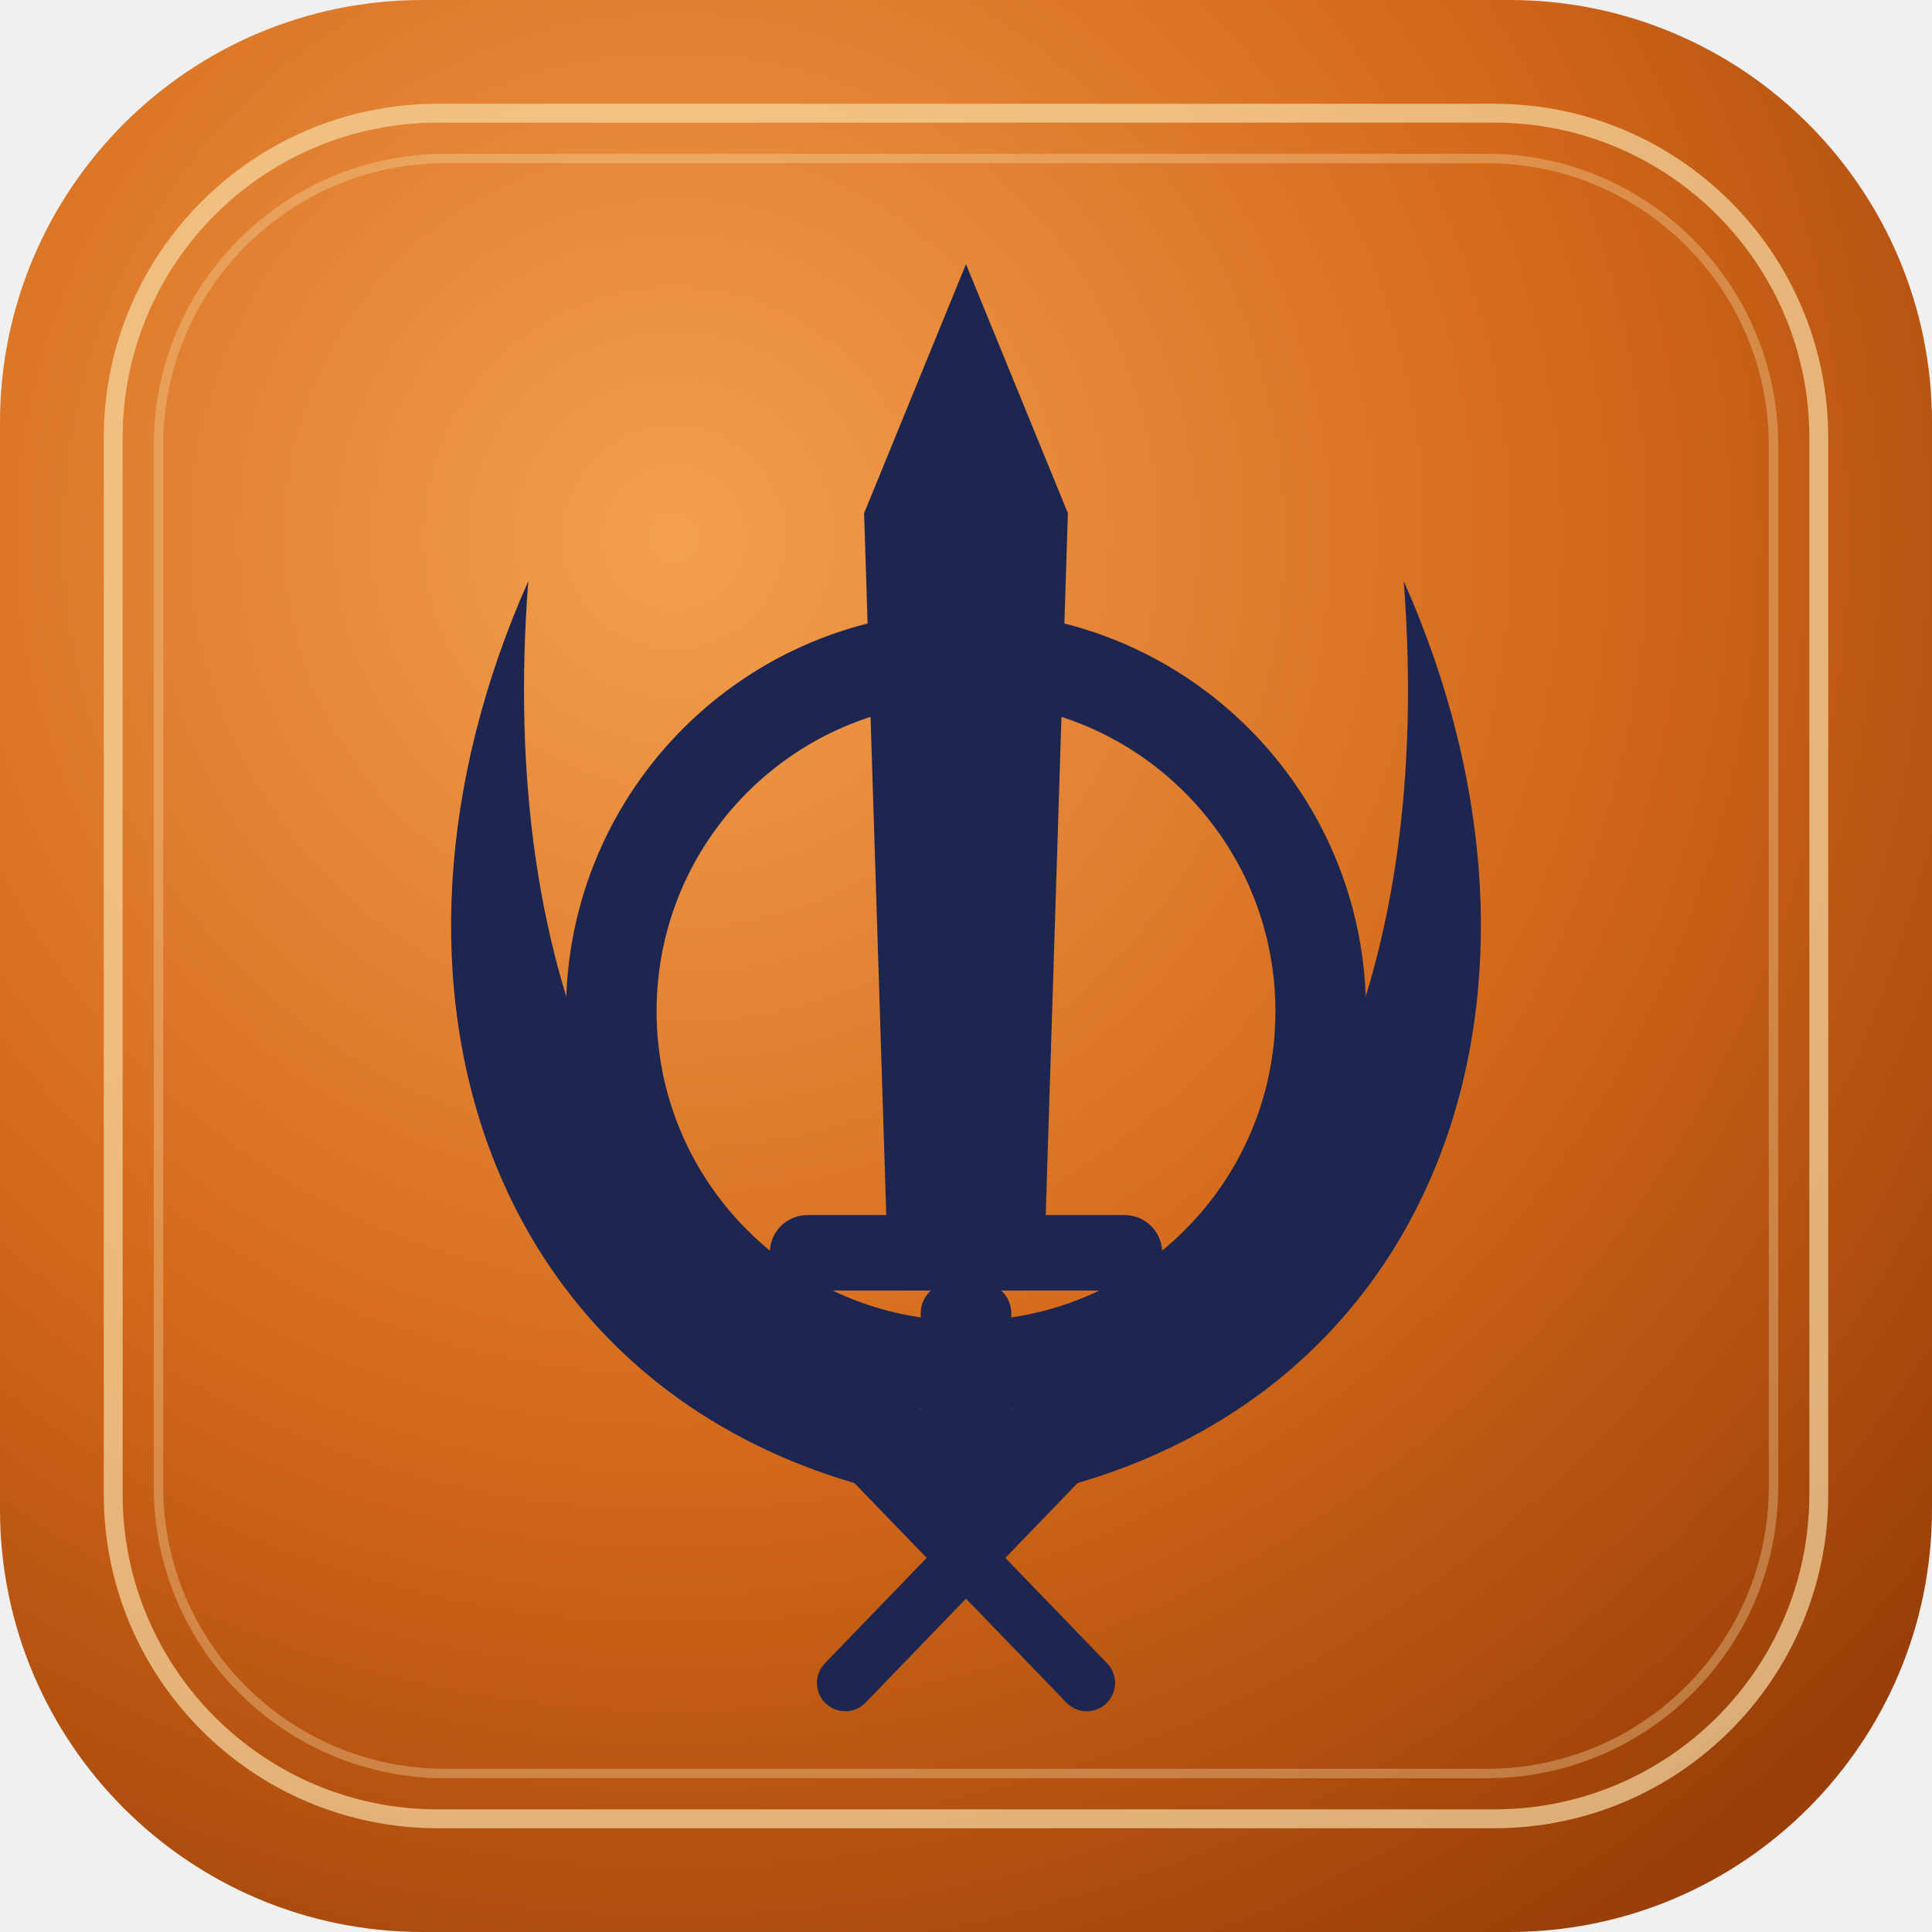
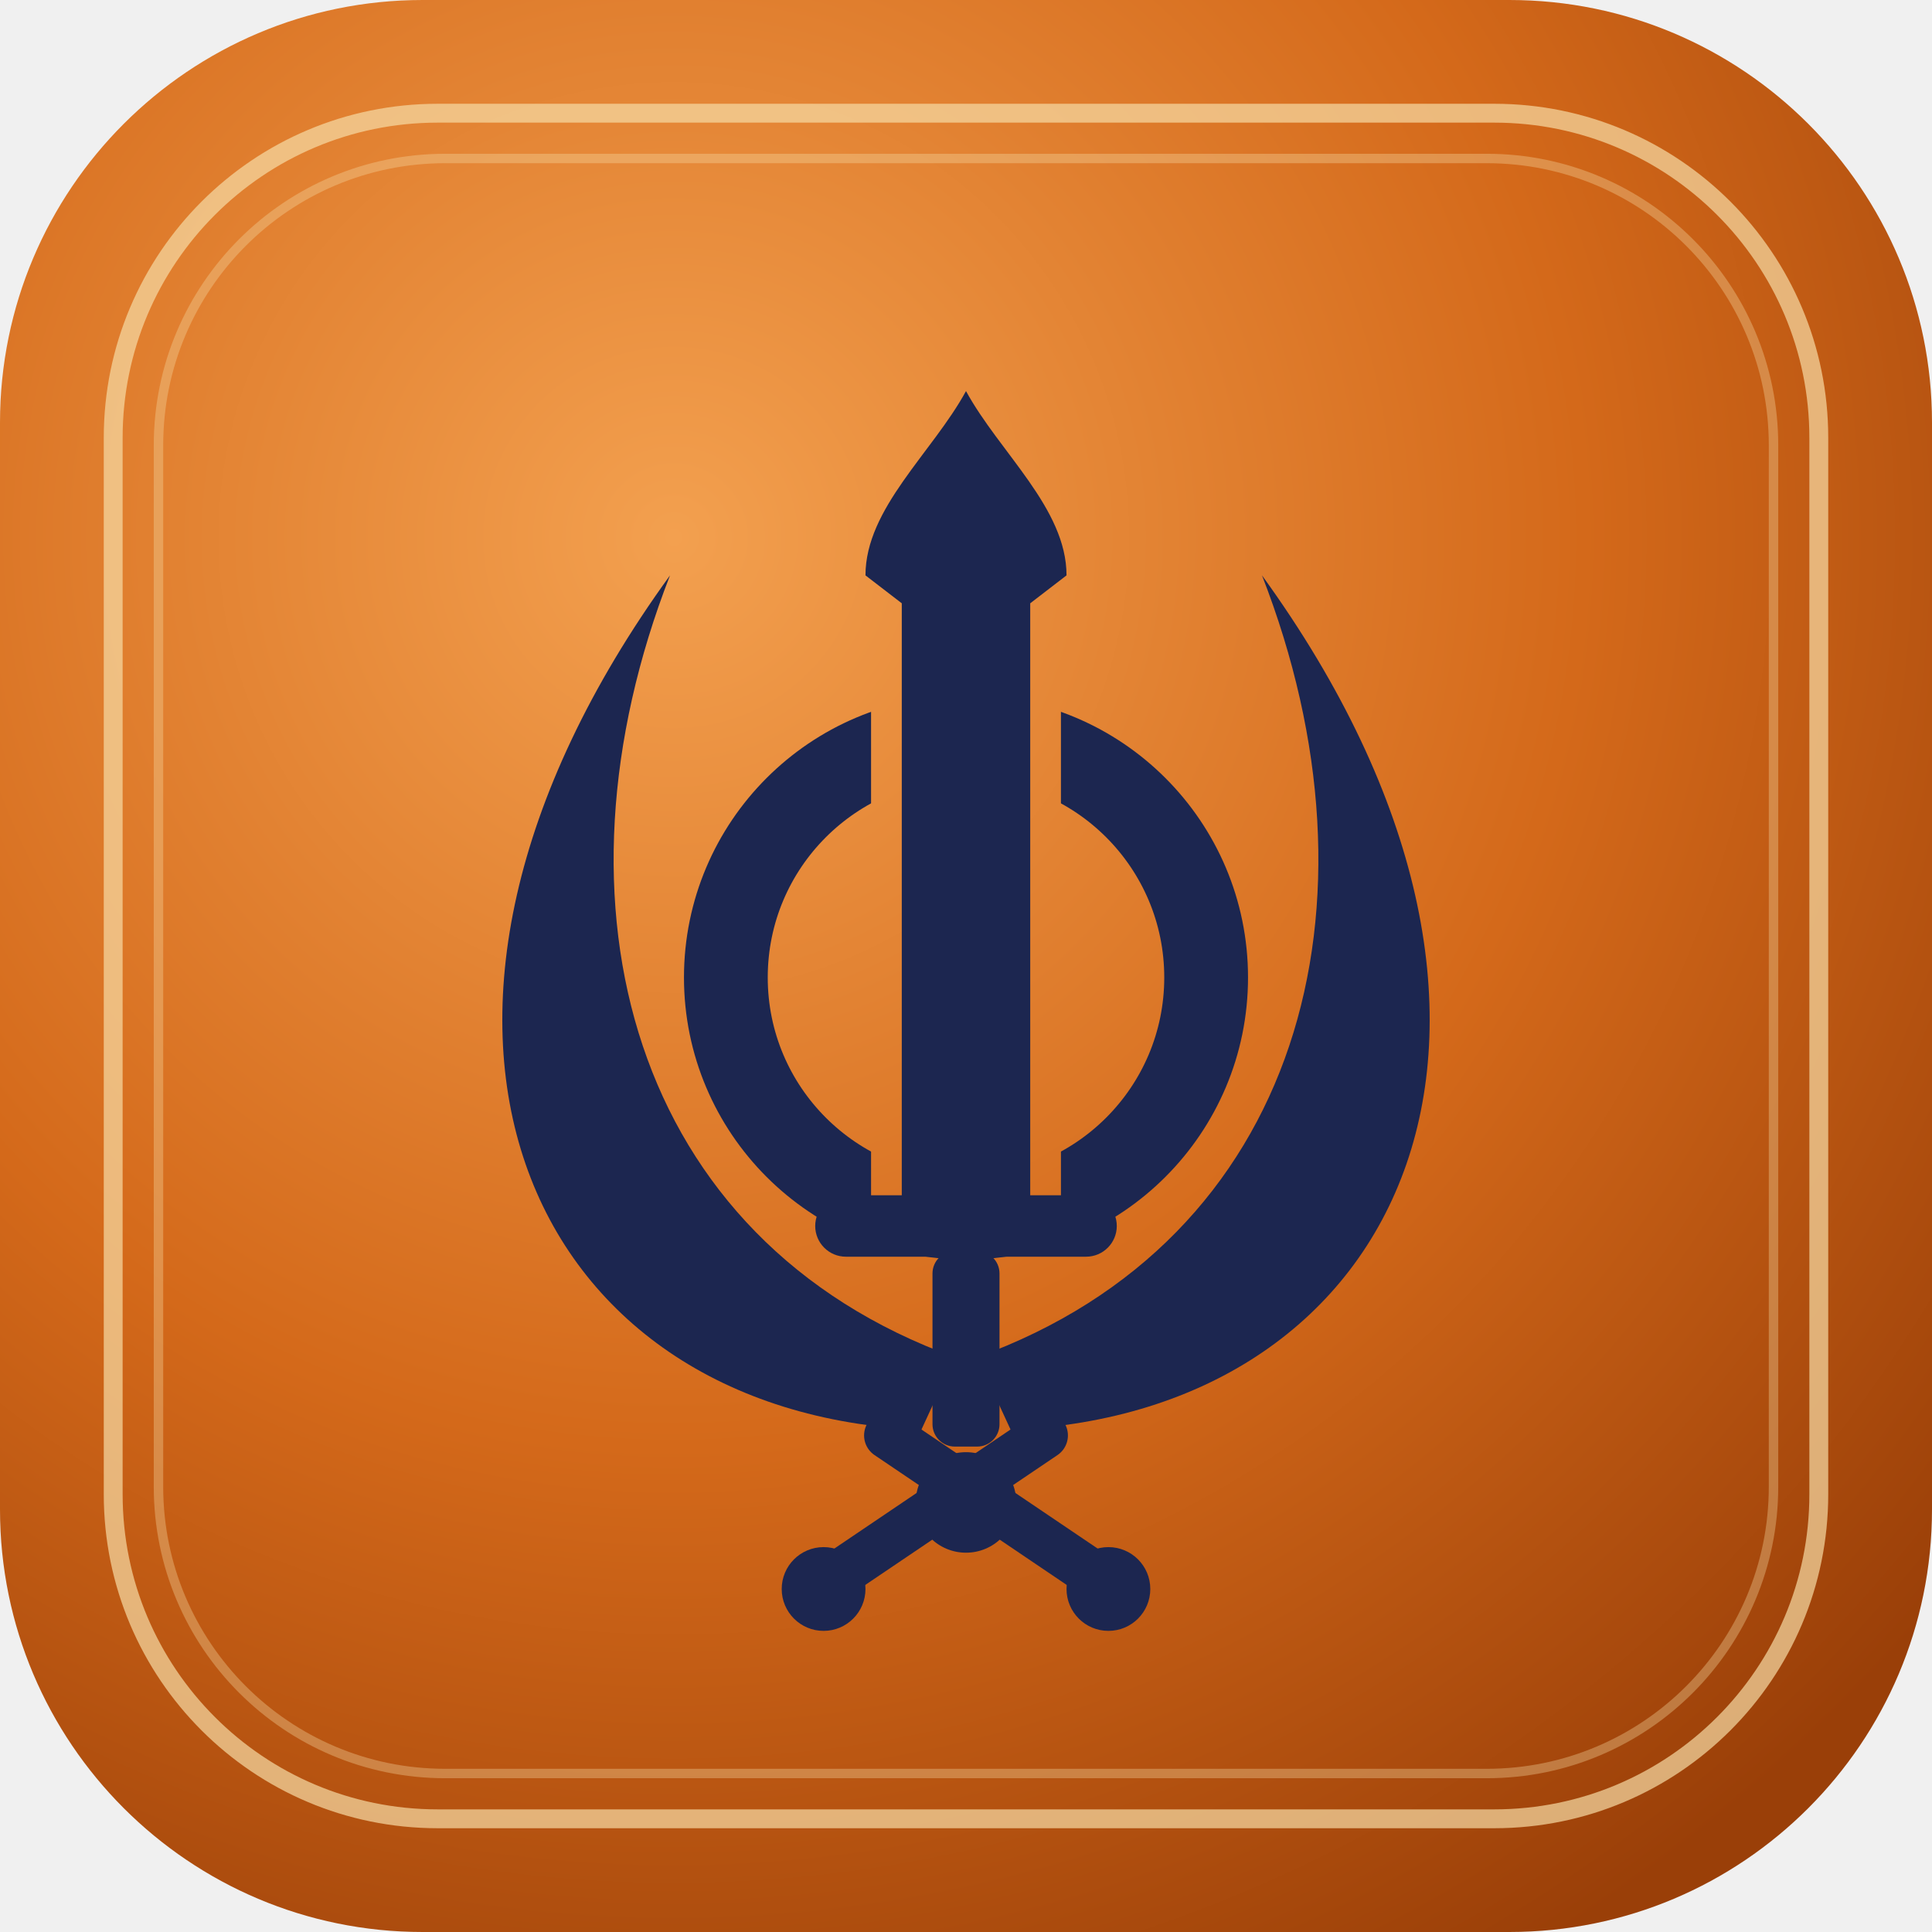
<svg xmlns="http://www.w3.org/2000/svg" viewBox="0 0 512 512">
  <defs>
    <radialGradient id="g" cx="35%" cy="28%" r="85%">
      <stop offset="0" stop-color="#f3a04f" />
      <stop offset=".55" stop-color="#d4691a" />
      <stop offset="1" stop-color="#9a3f08" />
    </radialGradient>
+     <path id="blade" d="M256 26 C 268 48 292 68 292 92 L 279 102 L 279 318 L 233 318 L 233 102 L 220 92 C 220 68 244 48 256 26 Z" />
+     <path id="kl" d="M240 398 C 98 392 34 252 150 92 C 104 210 136 330 252 372 Z" />
+     <path id="kr" d="M272 398 C 414 392 478 252 362 92 C 408 210 376 330 260 372 Z" />
+     <mask id="gap">
+       <rect width="512" height="512" fill="#fff" />
+       <use href="#blade" fill="#000" stroke="#000" stroke-width="22" />
+       <use href="#kl" fill="#000" stroke="#000" stroke-width="22" />
+       <use href="#kr" fill="#000" stroke="#000" stroke-width="22" />
+     </mask>
  </defs>
  <rect width="512" height="512" rx="112" fill="url(#g)" />
  <rect x="30" y="30" width="452" height="452" rx="86" fill="none" stroke="#f7dca6" stroke-opacity=".7" stroke-width="5" />
  <rect x="42" y="42" width="428" height="428" rx="76" fill="none" stroke="#f7dca6" stroke-opacity=".35" stroke-width="2.5" />
-   <g fill="#1c2650" stroke-linecap="round" stroke-linejoin="round">
-     <circle cx="256" cy="268" r="94" fill="none" stroke="#1c2650" stroke-width="24" />
-     <path d="M256 70 L283 136 L277 326 L235 326 L229 136 Z" />
-     <rect x="204" y="322" width="104" height="20" rx="10" />
-     <rect x="244" y="340" width="24" height="46" rx="8" />
-     <circle cx="256" cy="392" r="14" />
-     <path d="M238 396 C 130 372 92 262 140 154 C 132 258 166 342 250 376 Z" />
-     <path d="M274 396 C 382 372 420 262 372 154 C 380 258 346 342 262 376 Z" />
-     <path d="M232 388 L 288 446" fill="none" stroke="#1c2650" stroke-width="15" />
-     <path d="M280 388 L 224 446" fill="none" stroke="#1c2650" stroke-width="15" />
+   <g transform="translate(256 262) scale(.74) translate(-256 -240)">
+     <g fill="#1c2650">
+       <circle cx="256" cy="236" r="86" fill="none" stroke="#1c2650" stroke-width="30" mask="url(#gap)" />
+       <use href="#blade" />
+       <use href="#kl" />
+       <use href="#kr" />
+       <rect x="202" y="314" width="108" height="22" rx="11" />
+       <rect x="244" y="334" width="24" height="70" rx="8" />
+       <path d="M228 400 L 302 450" fill="none" stroke="#1c2650" stroke-width="17" stroke-linecap="round" />
+       <path d="M284 400 L 210 450" fill="none" stroke="#1c2650" stroke-width="17" stroke-linecap="round" />
+       <circle cx="205" cy="455" r="15" />
+       <circle cx="307" cy="455" r="15" />
+       <circle cx="256" cy="424" r="18" />
+     </g>
  </g>
</svg>
